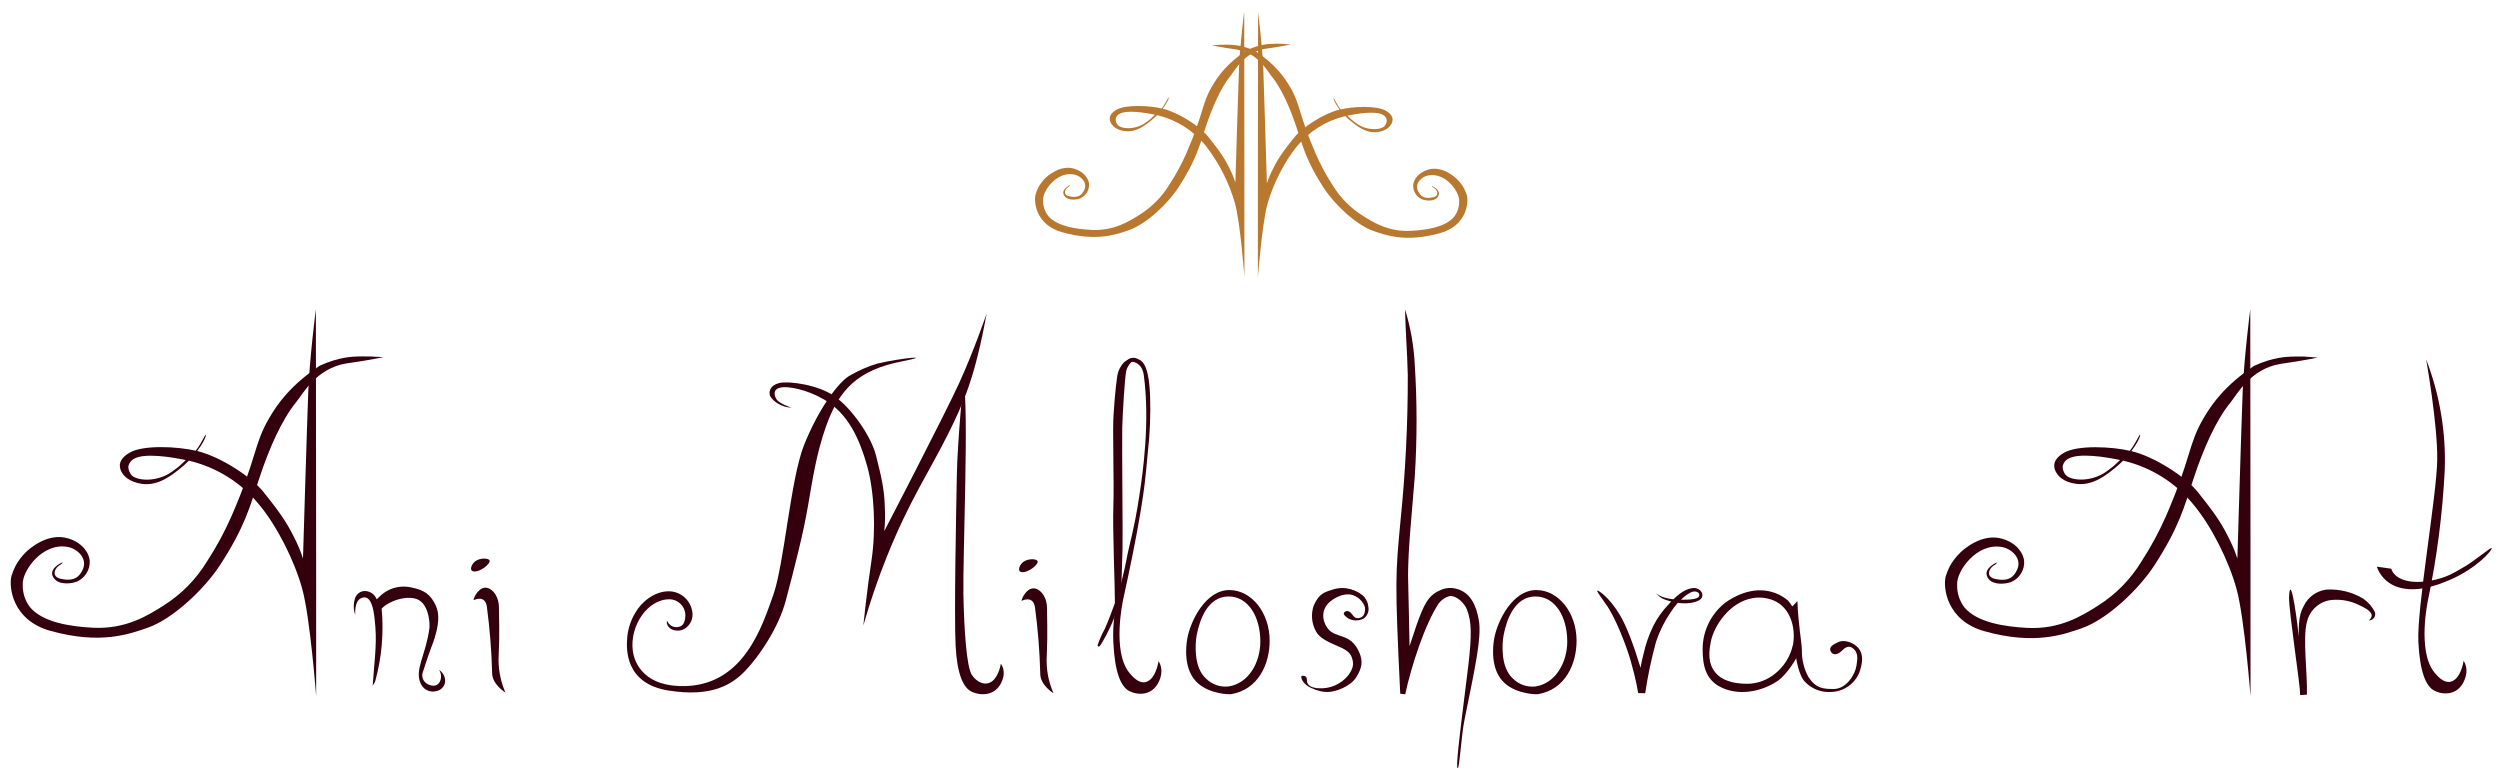
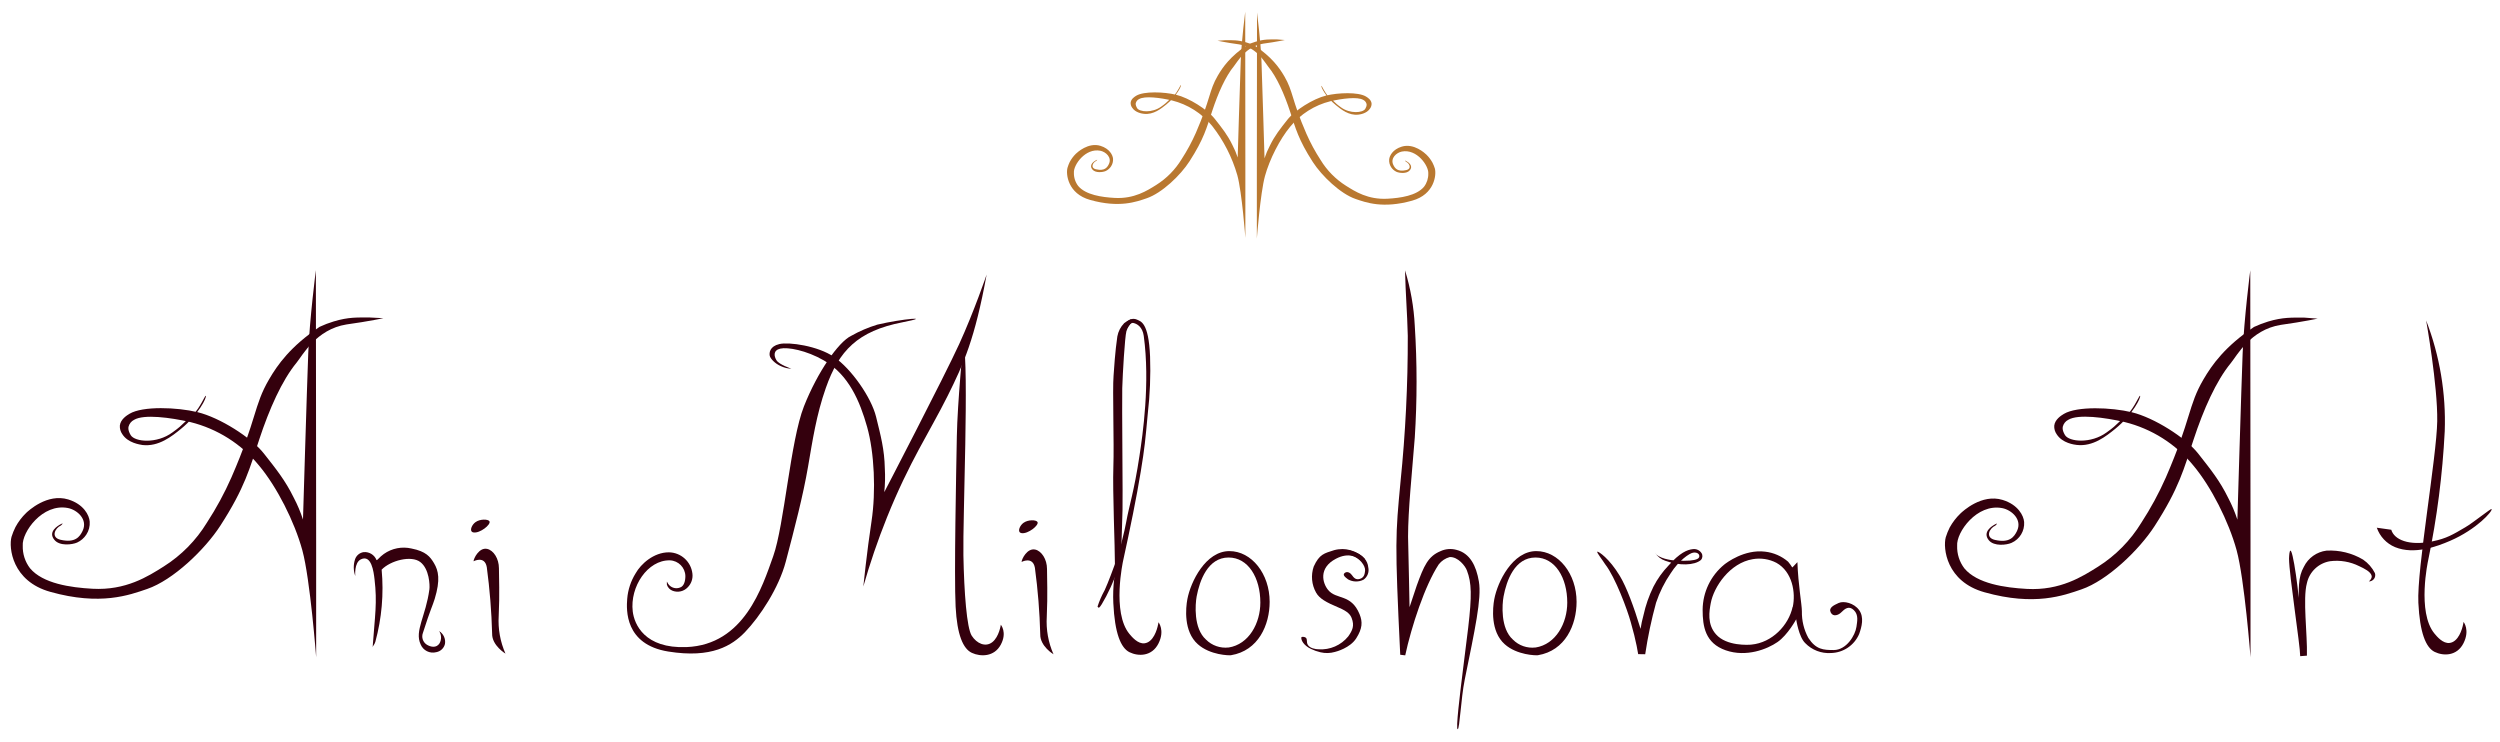
- <svg xmlns="http://www.w3.org/2000/svg" viewBox="80 8 636 199">
+ <svg xmlns="http://www.w3.org/2000/svg" viewBox="80 17.91 636 188.52">
  <g fill="#34000d">
-     <g fill="#b97830" transform="translate(224.72 -195.41) scale(0.6861)">
+     <g fill="#b97830" transform="translate(250.44 -154.81) scale(0.5844)">
      <path d="M264.15,342.59c-3.14,0-5.4-.13-9.19,1a26.55,26.55,0,0,0-3.58,1.37c-7.43,5-10.68,9.61-12.88,13.37-3.9,6.67-3.09,10.05-9.56,24.93a81.84,81.84,0,0,1-6.24,11.52,34.34,34.34,0,0,1-11,11.16c-4,2.52-9.64,6.12-18.09,5.66-5.66-.31-12.66-1.33-15.91-5.21a9.07,9.07,0,0,1-1.86-5.76c-.25-3.38,5-10.84,11.49-9.57,2.32.45,5.18,2.87,3.72,5.84-.7,1.44-1.84,3.11-5.6,2.23-2.58-.59-1.38-3,.1-3.63,0,0,.95-.85,0-.35s-3.32,2-1.67,4.05c1.32,1.66,4.58,1.24,5.8.69a5.65,5.65,0,0,0,2.32-2,5.4,5.4,0,0,0,.88-3.33c-.13-1.62-1.53-4.42-5.47-5.63-5.33-1.64-10.16,2.92-10.72,3.45A14.69,14.69,0,0,0,174,396a15.86,15.86,0,0,0-.95,2.48c-.75,2.73.11,11.29,9.88,14,12.75,3.58,20.13.79,24.6-.73,6.64-2.26,14.73-10,18.64-16.1,6.27-9.71,7.5-14.67,9.91-22,2.53-7.67,5.75-14.94,9.48-19.48,1.53-1.86,5-8.5,12.71-9.73,1.41-.22,2.41-.34,3.91-.58,2.35-.38,4.25-.75,5.48-1" transform="translate(0 -29.89)" />
      <path d="M201.17,372.28a3.36,3.36,0,0,1-.62-2.19c.17-1.6,1.77-2.59,2.46-3,3.35-2,12.1-1.67,17.28-.41,5.7,1.38,13.71,6.47,16.88,10.51s5.47,6.86,7.63,11.29a35.34,35.34,0,0,1,2.34,5.52s1-33.64,1.34-42.36,1.94-21.08,1.94-21.08c0,5.33.06,65.42.06,69.09V429S249,409.13,247,401.79a62.9,62.9,0,0,0-11-21.56,32.74,32.74,0,0,0-17.49-11.07c-5.07-1.16-11.82-2.08-14.33-.57a2.63,2.63,0,0,0-1.39,1.71s-.31.77.54,2.18c1.06,1.75,6.62,2.25,10.59-.69,2-1.47,1.16-.73,5.49-4.8,1.46-1.38,2.86-4.66,3-4.53.37.3-1.82,4.79-6.32,8.44-2.25,1.83-5.64,4.58-9.79,4.09C205.68,374.92,202.62,374.56,201.17,372.28Z" transform="translate(0 -29.89)" />
      <path d="M241.82,342.94c3.14,0,5.39-.13,9.18,1a26.76,26.76,0,0,1,3.59,1.37c7.43,5,10.67,9.61,12.87,13.37,3.9,6.67,3.09,10.05,9.57,24.93a80.63,80.63,0,0,0,6.23,11.52,34.39,34.39,0,0,0,11,11.16c4,2.53,9.63,6.12,18.08,5.66,5.66-.31,12.66-1.33,15.91-5.21a9.07,9.07,0,0,0,1.86-5.76c.25-3.38-5-10.84-11.49-9.57-2.31.45-5.17,2.87-3.72,5.85.7,1.43,1.84,3.1,5.6,2.23,2.58-.6,1.38-3-.1-3.64,0,0-.95-.84,0-.35s3.32,2,1.67,4.05c-1.32,1.66-4.57,1.24-5.8.69a5.58,5.58,0,0,1-2.32-2,5.34,5.34,0,0,1-.87-3.33c.12-1.62,1.52-4.42,5.46-5.63,5.34-1.64,10.16,2.92,10.72,3.45a14.69,14.69,0,0,1,2.71,3.58,16.53,16.53,0,0,1,1,2.48c.74,2.73-.12,11.29-9.88,14-12.76,3.58-20.14.79-24.61-.73-6.63-2.26-14.73-10.05-18.64-16.1-6.26-9.71-7.5-14.67-9.91-22-2.53-7.67-5.75-14.94-9.48-19.48-1.53-1.86-5-8.49-12.7-9.72-1.42-.23-2.41-.35-3.92-.59-2.35-.38-4.25-.75-5.48-1" transform="translate(0 -29.89)" />
      <path d="M304.79,372.63a3.41,3.41,0,0,0,.63-2.19c-.18-1.6-1.78-2.59-2.47-3-3.34-2-12.1-1.67-17.28-.41-5.7,1.38-13.7,6.47-16.88,10.51s-5.47,6.86-7.63,11.29a35.34,35.34,0,0,0-2.34,5.52s-1-33.64-1.33-42.36-1.94-21.08-1.94-21.08c0,5.33-.07,65.42-.07,69.09v29.33S257,409.48,259,402.14s6.52-16.2,11-21.55a32.74,32.74,0,0,1,17.49-11.08c5.07-1.16,11.83-2.07,14.33-.57a2.67,2.67,0,0,1,1.4,1.71s.31.77-.55,2.18c-1.06,1.75-6.62,2.25-10.59-.68-2-1.48-1.15-.74-5.49-4.81-1.46-1.37-2.85-4.66-3-4.53-.36.3,1.82,4.79,6.33,8.44,2.24,1.83,5.63,4.58,9.78,4.09C300.28,375.27,303.34,374.91,304.79,372.63Z" transform="translate(0 -29.89)" />
    </g>
    <path d="M174.09,128.57c-3.14,0-5.4-.14-9.18,1a26.24,26.24,0,0,0-3.59,1.37c-7.43,5-10.68,9.61-12.87,13.37-3.9,6.67-3.09,10.05-9.57,24.93a80.81,80.81,0,0,1-6.24,11.52,34.34,34.34,0,0,1-11,11.16c-4,2.53-9.63,6.12-18.09,5.66-5.65-.31-12.65-1.33-15.91-5.21a9,9,0,0,1-1.85-5.76c-.26-3.38,5-10.83,11.49-9.57,2.31.45,5.17,2.88,3.72,5.85-.7,1.43-1.84,3.1-5.6,2.23-2.58-.6-1.38-3,.1-3.64,0,0,.95-.84,0-.35s-3.33,2-1.67,4c1.32,1.66,4.57,1.24,5.8.69a5.58,5.58,0,0,0,2.32-2,5.34,5.34,0,0,0,.87-3.33c-.12-1.62-1.52-4.42-5.46-5.63-5.34-1.63-10.17,2.92-10.73,3.45a14.8,14.8,0,0,0-2.7,3.58,16.53,16.53,0,0,0-1,2.48c-.74,2.73.12,11.29,9.88,14,12.75,3.58,20.14.8,24.61-.73,6.63-2.26,14.72-10.05,18.63-16.1,6.27-9.7,7.51-14.67,9.92-22,2.53-7.67,5.74-14.94,9.48-19.48,1.52-1.86,5-8.49,12.7-9.72,1.41-.23,2.41-.35,3.92-.59,2.35-.38,4.25-.75,5.47-1" transform="translate(0 -29.89)" />
    <path d="M296.52,133.25c-3.21,1.54-8.56,9.21-12,17.94s-5,30.22-7.81,38.1-7.39,22.54-22.07,23.13c-10.66.42-13.28-5.81-13.67-9.07-.76-6.31,3.81-13.11,9.44-13a4.09,4.09,0,0,1,3.95,4c0,1.31-.37,2.6-1.35,2.91a2.51,2.51,0,0,1-2.44-.32c-1-.71-.94-2-.91-.39a2.39,2.39,0,0,0,1.49,1.56,3.54,3.54,0,0,0,3.8-.89,4.2,4.2,0,0,0,1.2-3.5,6.11,6.11,0,0,0-6-5.41c-3.88,0-7.13,3-8.43,5.32a14.5,14.5,0,0,0-2.16,6.53c-.22,2.77-.64,11.6,10.44,13.39s16.22-1.54,19.49-4.9c3.86-4,8.66-11.31,10.42-18,2.26-8.6,4.38-16.69,5.66-24.15,1.15-6.65,2.09-13.08,4.52-20,3.33-9.47,8.08-14.49,19.55-16.72,8-1.56.05-.92-6.46.61A33,33,0,0,0,296.52,133.25Z" transform="translate(0 -29.89)" />
    <path d="M427.2,190a7.8,7.8,0,0,0-7.79-2.24c-2.54.82-3.75,1-5.2,4.17a8.13,8.13,0,0,0,.6,6.63c.86,1.51,2.49,2.44,5.79,3.83,2.26.95,2.92,1.77,3.26,2.64.77,2,.19,3.15-.86,4.66a8.92,8.92,0,0,1-7.56,3.29c-.72,0-2.21-.25-2.73-1.13-.44-.71,0-1.59-.64-1.9-.26-.13-.79-.22-1-.05a.17.17,0,0,0,0,.08c-.13.58.52,2,2.43,2.9a11.17,11.17,0,0,0,2.43.86,7.22,7.22,0,0,0,3.68-.09c.33-.08,3.86-1,5.42-3.47s1.66-4.14.84-6.14c-2.16-5.25-5.91-3.6-8-6.16-1.41-1.71-2.52-5.58,2-7.94,3.25-1.71,5.37-.41,6.2.38" transform="translate(0 -29.89)" />
    <path d="M111.12,158.26a3.41,3.41,0,0,1-.63-2.2c.18-1.6,1.78-2.59,2.47-3,3.34-2,12.09-1.67,17.27-.41,5.71,1.38,13.71,6.47,16.89,10.51s5.46,6.86,7.63,11.29a35.68,35.68,0,0,1,2.33,5.52s1-33.64,1.34-42.36,1.94-21.08,1.94-21.08c0,5.33.07,65.42.07,69.09V215s-1.51-19.85-3.51-27.19-6.52-16.2-11-21.55a32.67,32.67,0,0,0-17.48-11.08c-5.08-1.16-11.83-2.07-14.34-.57a2.69,2.69,0,0,0-1.39,1.71s-.31.77.54,2.18c1.07,1.75,6.63,2.25,10.6-.68,2-1.48,1.15-.74,5.49-4.81,1.46-1.37,2.85-4.66,3-4.53.37.3-1.81,4.79-6.32,8.44-2.25,1.83-5.64,4.58-9.79,4.09C115.63,160.89,112.56,160.53,111.12,158.26Z" transform="translate(0 -29.89)" />
    <path d="M666.2,128.6c-3.14,0-5.4-.13-9.19,1a28,28,0,0,0-3.58,1.37c-7.43,5-10.68,9.61-12.88,13.37-3.9,6.67-3.09,10.05-9.56,24.94a81.8,81.8,0,0,1-6.24,11.51,34.44,34.44,0,0,1-11,11.17c-4,2.52-9.64,6.12-18.09,5.66-5.66-.31-12.66-1.33-15.91-5.21a9,9,0,0,1-1.85-5.77c-.26-3.38,5-10.83,11.49-9.57,2.31.45,5.17,2.88,3.72,5.85-.71,1.44-1.84,3.1-5.61,2.23-2.58-.6-1.37-3,.11-3.63,0,0,.94-.85,0-.36s-3.32,2-1.67,4.06c1.33,1.65,4.58,1.23,5.8.68a5.39,5.39,0,0,0,3.2-5.3c-.12-1.61-1.53-4.41-5.47-5.62-5.33-1.64-10.16,2.91-10.72,3.44A15,15,0,0,0,576,182a16.53,16.53,0,0,0-1,2.48c-.74,2.73.11,11.29,9.88,14,12.75,3.58,20.14.8,24.61-.73,6.63-2.26,14.72-10.05,18.63-16.1,6.27-9.7,7.5-14.67,9.92-22,2.52-7.67,5.74-14.94,9.48-19.48,1.52-1.85,5-8.49,12.7-9.72,1.41-.23,2.41-.35,3.91-.59,2.35-.37,4.25-.75,5.48-1" transform="translate(0 -29.89)" />
    <path d="M603.23,158.29a3.41,3.41,0,0,1-.63-2.2c.17-1.59,1.77-2.59,2.46-3,3.35-2,12.1-1.67,17.28-.41,5.7,1.39,13.71,6.47,16.88,10.51s5.47,6.86,7.64,11.29a35.68,35.68,0,0,1,2.33,5.52s1-33.64,1.34-42.35,1.94-21.09,1.94-21.09c0,5.34.06,65.43.06,69.1V215S651,195.14,649,187.8s-6.51-16.21-11-21.56a32.65,32.65,0,0,0-17.49-11.07c-5.07-1.17-11.82-2.08-14.33-.58a2.66,2.66,0,0,0-1.39,1.71s-.31.78.54,2.18c1.06,1.75,6.62,2.25,10.6-.68,2-1.48,1.15-.73,5.49-4.81,1.45-1.37,2.85-4.65,3-4.52.37.29-1.82,4.78-6.32,8.44-2.25,1.82-5.64,4.57-9.79,4.08C607.73,160.92,604.67,160.56,603.23,158.29Z" transform="translate(0 -29.89)" />
    <path d="M498.54,214.24a112.15,112.15,0,0,1,2.76-13.1,30.23,30.23,0,0,1,3.77-7.57c2-3.13,4.73-5.08,5.74-5.19s1.49.41,1.49.83c0,.27.39,1.56-6.07,1.19-1.18-.06-4.4-.55-5.2-2a4.87,4.87,0,0,0,2.59,2.05c3.59,1.35,7.47,1.19,9.08-.18a1.44,1.44,0,0,0,.17-1.76,2.27,2.27,0,0,0-2.28-1c-1.33.15-3.23.88-6.11,4.15a22.62,22.62,0,0,0-3.85,5.4,31.92,31.92,0,0,0-2.53,7.26,28.5,28.5,0,0,0-.74,3.46c-1.74-5.75-3.56-10.59-5.25-13.42-2.73-4.55-5.46-6.31-5.76-6.22h0c-.22.22,1.4,2.21,2,3.2,2.61,3.34,5.68,11.67,6.51,14.72.48,1.78.7,2.59.89,3.32.49,2,.81,3.63,1,4.83" transform="translate(0 -29.89)" />
    <path d="M666.88,214.6c.15-5.47-1.1-14.44,0-18.46a7.22,7.22,0,0,1,5.9-5.57,12.91,12.91,0,0,1,7.4,1.26c1.28.59,2.94,1.41,3.17,2.47.15.71-.71,1.42-.71,1.42a1.61,1.61,0,0,0,1.54-2.12,9.2,9.2,0,0,0-3-3.43,16.42,16.42,0,0,0-9.31-2.29A7.42,7.42,0,0,0,666.1,192c-1.47,2.61-1.41,5.28-1.18,12.24.1,3,.53,3.51.53,3.51s-.53-9.26-1.8-16.45c-1.2-6.75-1.32-1.41-1.32-1.41,0,4,2.85,22.11,2.84,24.84" transform="translate(0 -29.89)" />
    <path d="M437.49,214.52c1.58-7.34,5-17.78,8.53-23.15a5.35,5.35,0,0,1,2.78-1.85c2.1-.13,4,2.3,4.39,3.43,1.2,3.14,1.27,6.38.32,14.52,0,0-.14,1.08-1.34,10.77-.79,6.41-1.85,15-1.34,15.08s.84-7.92,1.79-12.58c2.58-12.74,4.35-20.66,3.61-25-.68-4-2.25-7.19-5.72-8.06a5.92,5.92,0,0,0-4.08.35c-3.13,1.31-4.18,3.69-6,8.71l-1.84,5.52s-.24-12.58-.38-17.92c0-6.68,1-16.21,1.71-25.24a223.26,223.26,0,0,0,0-28.41,57.78,57.78,0,0,0-2.48-14.11h0c.14,6.13.55,10.53.7,16.65a356.6,356.6,0,0,1-1.85,37.14c-1.29,13.76-1.47,15-.07,44" transform="translate(0 -29.89)" />
    <path d="M331,117.65c-3,16.4-5.83,22.65-9.89,30.81-4.67,9.36-9.73,16.7-15.48,31a178.82,178.82,0,0,0-6,17.55s.91-8.89,2.08-16.56.72-17.55-1.12-24.06-4.67-13.26-11-16.9c-4.49-2.59-9.22-3.43-11.08-3s-1.63,1.93-.95,3,3.77,2.11,3.77,2.11a6.92,6.92,0,0,1-2.6-.62c-1.61-.67-2.8-2-2.92-2.72s0-2.34,2.45-2.93,9.82.47,13.89,3.26c4.49,3.07,9.53,10.38,10.72,15.23S305,162.1,305.1,167a37.18,37.18,0,0,1-.14,6s15.27-29.38,19.05-37.65S331,117.65,331,117.65Z" transform="translate(0 -29.89)" />
    <path d="M172.51,188.26a3.21,3.21,0,0,1,3.27,2c.13.25.72-.73,1.87-1.53a8.75,8.75,0,0,1,7.07-1.38c3.64.72,4.72,2.09,5.69,3.72,1.14,1.91,1.66,4.21.18,9.08-.58,1.9-1,2.4-3,8.66a2.5,2.5,0,0,0,1,3c.92.57,2.41.95,3.23-.35a3,3,0,0,0-.11-3.12,3.23,3.23,0,0,1,1.49,3.27,2.77,2.77,0,0,1-2.2,2.1,3.37,3.37,0,0,1-4-2c-1.59-3.41,1.34-7.19,2.24-14,.13-1,0-5.16-2.32-6.93s-7.6-.38-9.83,1.94h0a51.62,51.62,0,0,1-1.6,18.35c-.19.69-.67,1.09-.69,1.38.58-8.14,1.2-11.25.48-17.3-.22-1.92-.79-6.34-3.46-5.06-1.79.86-1.43,4.26-1.43,4.26a6.56,6.56,0,0,1-.07-4.25A2.71,2.71,0,0,1,172.51,188.26Z" transform="translate(0 -29.89)" />
    <path d="M200.47,190.59c0-.68,1.42-3.6,3.46-3.15,1.63.36,3,2.47,3,4.94s.21,6.39-.06,12.12a20.61,20.61,0,0,0,1.72,9.58S205.12,212,205.2,209a160.52,160.52,0,0,0-1.36-16.91C203.31,189.05,200.47,190.59,200.47,190.59Z" transform="translate(0 -29.89)" />
    <path d="M200.47,183.25c1.62.27,4.49-2,4.05-2.83-.31-.57-2.4-.65-3.59.24-.88.66-1.39,1.92-.91,2.39A.75.75,0,0,0,200.47,183.25Z" transform="translate(0 -29.89)" />
    <path d="M339.89,190.76c0-.68,1.42-3.6,3.47-3.15,1.62.36,3,2.48,3,4.94s.2,6.4-.06,12.12a20.54,20.54,0,0,0,1.71,9.58s-3.44-2.05-3.37-5.09a157.89,157.89,0,0,0-1.36-16.91C342.73,189.22,339.89,190.76,339.89,190.76Z" transform="translate(0 -29.89)" />
    <path d="M339.89,183.43c1.62.26,4.49-2,4.05-2.83-.31-.58-2.39-.66-3.59.23-.88.66-1.39,1.92-.91,2.4A.94.94,0,0,0,339.89,183.43Z" transform="translate(0 -29.89)" />
    <path d="M325.09,134.71c1.46,6.49-.18,44.94,0,54.38s.85,18.46,2.12,20.44,3.5,3,5.24,1.63,2.16-4.43,2.16-4.43,1.66,1.93,0,5.06-5.13,3.13-7.36,2.1-3.77-4.56-4.14-11.73c-.41-8,.16-34.83.31-43.36S325.09,134.71,325.09,134.71Z" transform="translate(0 -29.89)" />
    <path d="M370.21,167.77c-1.09,6.67-2.66,14.33-4.49,22.69h0s-2.91,13.18,1.61,18.62c.59.71,2.16,2.62,3.88,2.37a2.68,2.68,0,0,0,1.36-.63c1.73-1.45,2.15-4.72,2.15-4.72s1.67,2.05,0,5.39-5.12,3.33-7.36,2.24-3.77-4.86-4.13-12.49c-.41-8.52,2.3-15.09,3.28-20.64.74-4.18,2-7.72,3.36-16.75.84-5.49,2.74-18.58,1.1-30.6-.32-2.29-1.7-3.1-2.67-3.29s-1.6,1.74-1.95,1.72c-.64,0-.09-1.2.09-1.58a2.14,2.14,0,0,1,2.78-1c.92.48,3,.52,3.36,9.43A96.67,96.67,0,0,1,372,153C371.36,159.87,371.23,161.56,370.21,167.77Z" transform="translate(0 -29.89)" />
    <path d="M697.21,129.32a71.17,71.17,0,0,1,4.73,28.19,214.94,214.94,0,0,1-4.22,32.86s-2.91,13.18,1.62,18.62c.59.71,2.15,2.62,3.88,2.37a2.65,2.65,0,0,0,1.35-.63c1.74-1.45,2.16-4.72,2.16-4.72s1.66,2.05,0,5.39-5.13,3.33-7.36,2.24-3.77-4.86-4.14-12.49c-.41-8.55,4.66-37.09,4.8-46.18S697.21,129.32,697.21,129.32Z" transform="translate(0 -29.89)" />
    <path d="M363.29,143.38c-.3,3.61.17,17.15-.05,23.23s.42,20.81.39,24.41,1.51,1.85,1.51,1.85.33-13.66.43-15.39-.17-27.32-.07-30.92.66-13,1.05-14.47a5.31,5.31,0,0,1,1.54-2.42s.18-.71-.52-.59A5.71,5.71,0,0,0,366,130a6.53,6.53,0,0,0-1.75,3.39C363.71,137,363.38,141.94,363.29,143.38Z" transform="translate(0 -29.89)" />
    <path d="M536,192.14c-.11,0-.2-.24-.54-.72,0,0-.2-.27-.57-.73a10.89,10.89,0,0,0-5.86-2.55c-5.28-.64-9.82,2.84-10.36,3.27a15,15,0,0,0-5.52,11.52c0,4.25.66,8.49,5.88,10.31s10.57-.29,13.18-2.11,4.74-5.78,4.74-5.78.64,4.49,2.31,6.07a8.34,8.34,0,0,0,6.53,2.51,8,8,0,0,0,7.18-4.84c.65-1.82,1.3-4.25,0-6.07s-3.92-2.42-5.22-1.82-2.61,1.22-2,2.43,2,.61,2.61,0c1-1,2-1.82,3.26-.61s.84,2.9.66,4.25c-.3,2.14-2.53,5.9-5.79,5.9-2.62,0-4.51-.11-6.45-3.09a13.59,13.59,0,0,1-1.64-6.75c0-1.78-.94-6.68-1.14-12.52m-1.22,11.39c-1,4.65-5.2,9.1-10.5,9.59-.68.07-6.32.44-9-2.63-2.3-2.59-1.69-5.92-1.33-7.89.76-4.18,4.86-10.26,10.71-11.22a9.52,9.52,0,0,1,6,.93C536,193.26,536.86,198.58,536.08,202.2Z" transform="translate(0 -29.89)" />
    <path d="M392.75,188c-6,0-9.85,7.75-10.69,12.26-.41,2.2-1,8.18,2.67,11.43,3.13,2.8,8,2.87,8.43,2.8,7-1.16,9.84-7.73,9.84-13.59C403,193.78,398.41,188,392.75,188Zm-.2,24.52a7,7,0,0,1-5.74-2c-3.22-2.88-2.74-9-2.38-11,.75-4,2.84-9.89,8.12-9.89,5,0,8.08,5.15,8.08,11.47C400.63,206.33,397.74,211.72,392.55,212.53Z" transform="translate(0 -29.89)" />
    <path d="M470.83,188c-6,0-9.85,7.75-10.69,12.26-.41,2.2-1,8.18,2.66,11.43,3.13,2.8,8,2.87,8.44,2.8,7-1.16,9.84-7.73,9.84-13.59C481.08,193.78,476.49,188,470.83,188Zm-.2,24.52a6.93,6.93,0,0,1-5.74-2c-3.22-2.88-2.75-9-2.38-11,.74-4,2.83-9.89,8.12-9.89,5,0,8.08,5.15,8.08,11.47C478.71,206.33,475.82,211.72,470.63,212.53Z" transform="translate(0 -29.89)" />
    <path d="M419.27,188.09a7.23,7.23,0,0,1,4.92,0c2.65.78,3.75,2.45,3.89,4a3,3,0,0,1-1.21,3.19,4.17,4.17,0,0,1-3.91-.08c-.76-.57-1.52-1.15-.84-1.66s1.45.07,1.77.52c.51.71,1,1.34,2.09,1s1.22-1.29,1.3-2.1c.11-1.21-1.37-3.26-3.58-3.91a6.48,6.48,0,0,0-5.44,1" transform="translate(0 -29.89)" />
    <path d="M364.19,189.66c-.28.84-.54,1.76-1.63,4.54-.48,1.22-1.11,2.88-1.53,3.74a23.75,23.75,0,0,0-1.82,4.17c.32.31.23,1.1,2.21-2.61a53.41,53.41,0,0,0,3.93-9.84" transform="translate(0 -29.89)" />
    <path d="M688.34,182.57c.71,2.48,4.42,4.2,10.53,2.94,3.56-.73,5.16-1.73,8.3-3.57,2.18-1.29,6.53-4.85,6.69-4.64.35.49-3.83,5.19-10.56,8.09-3.36,1.45-9.1,3.59-14,1.6a8.3,8.3,0,0,1-4.64-4.94" transform="translate(0 -29.89)" />
  </g>
</svg>
